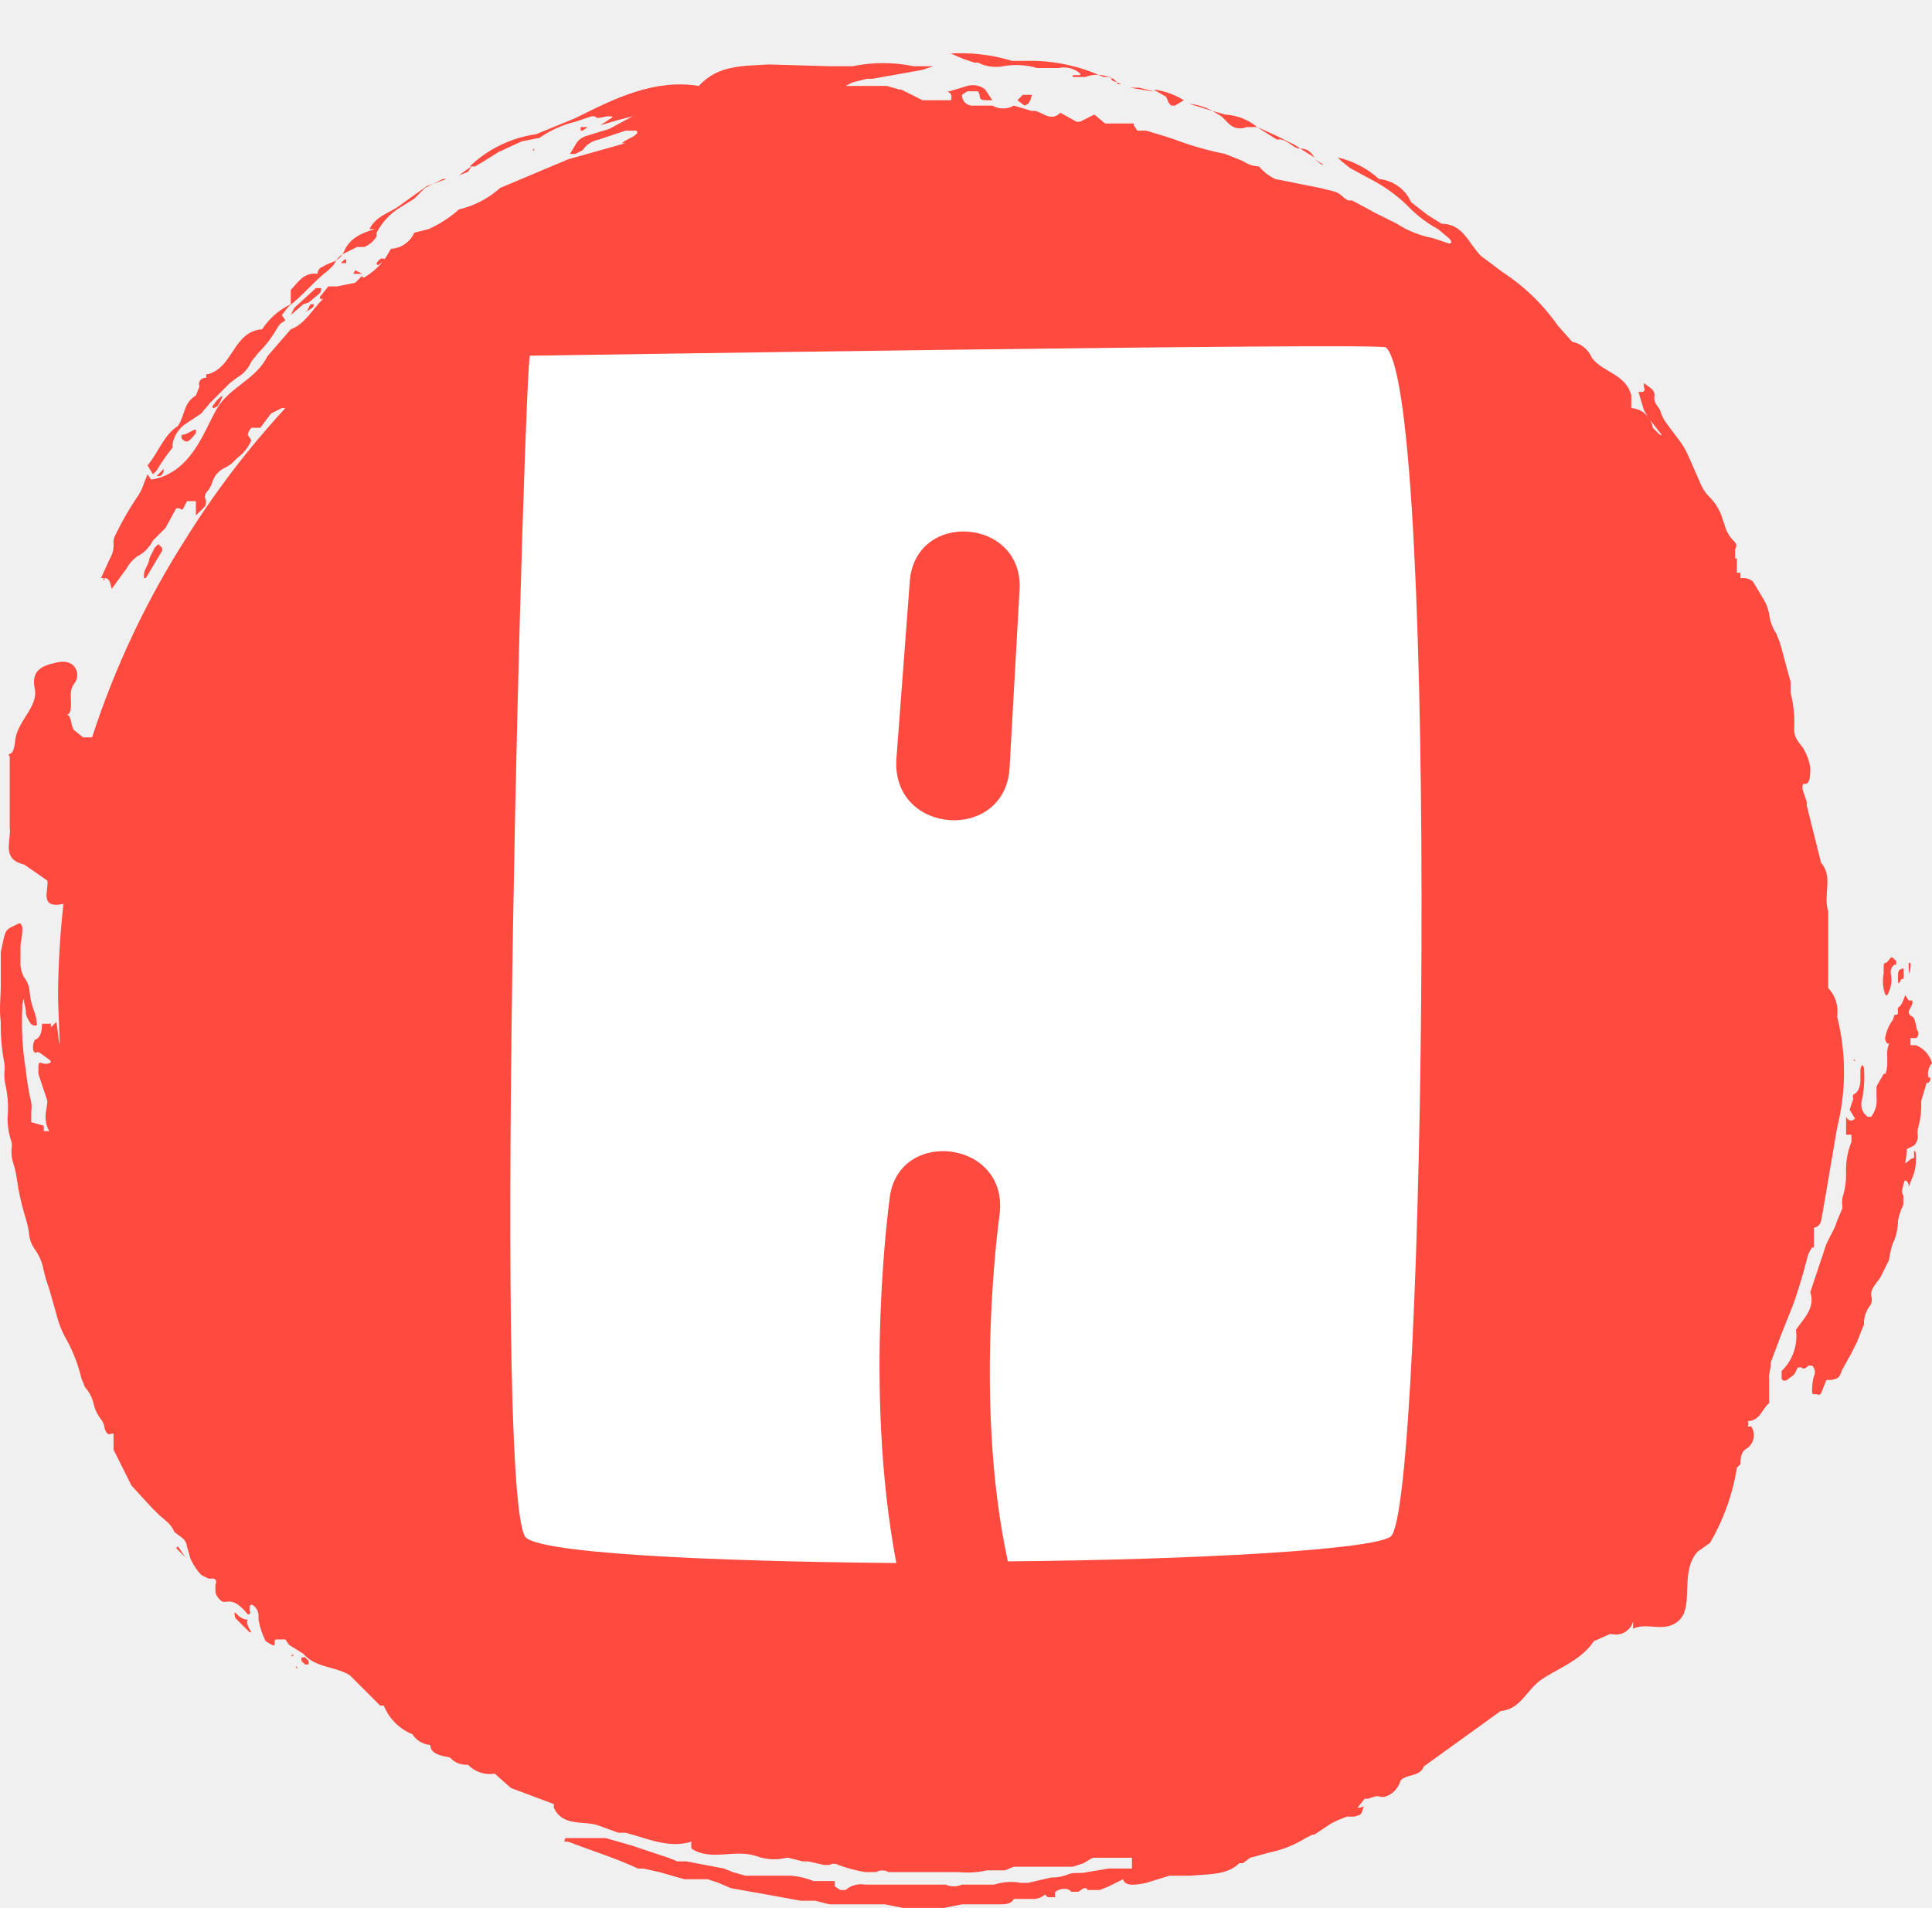
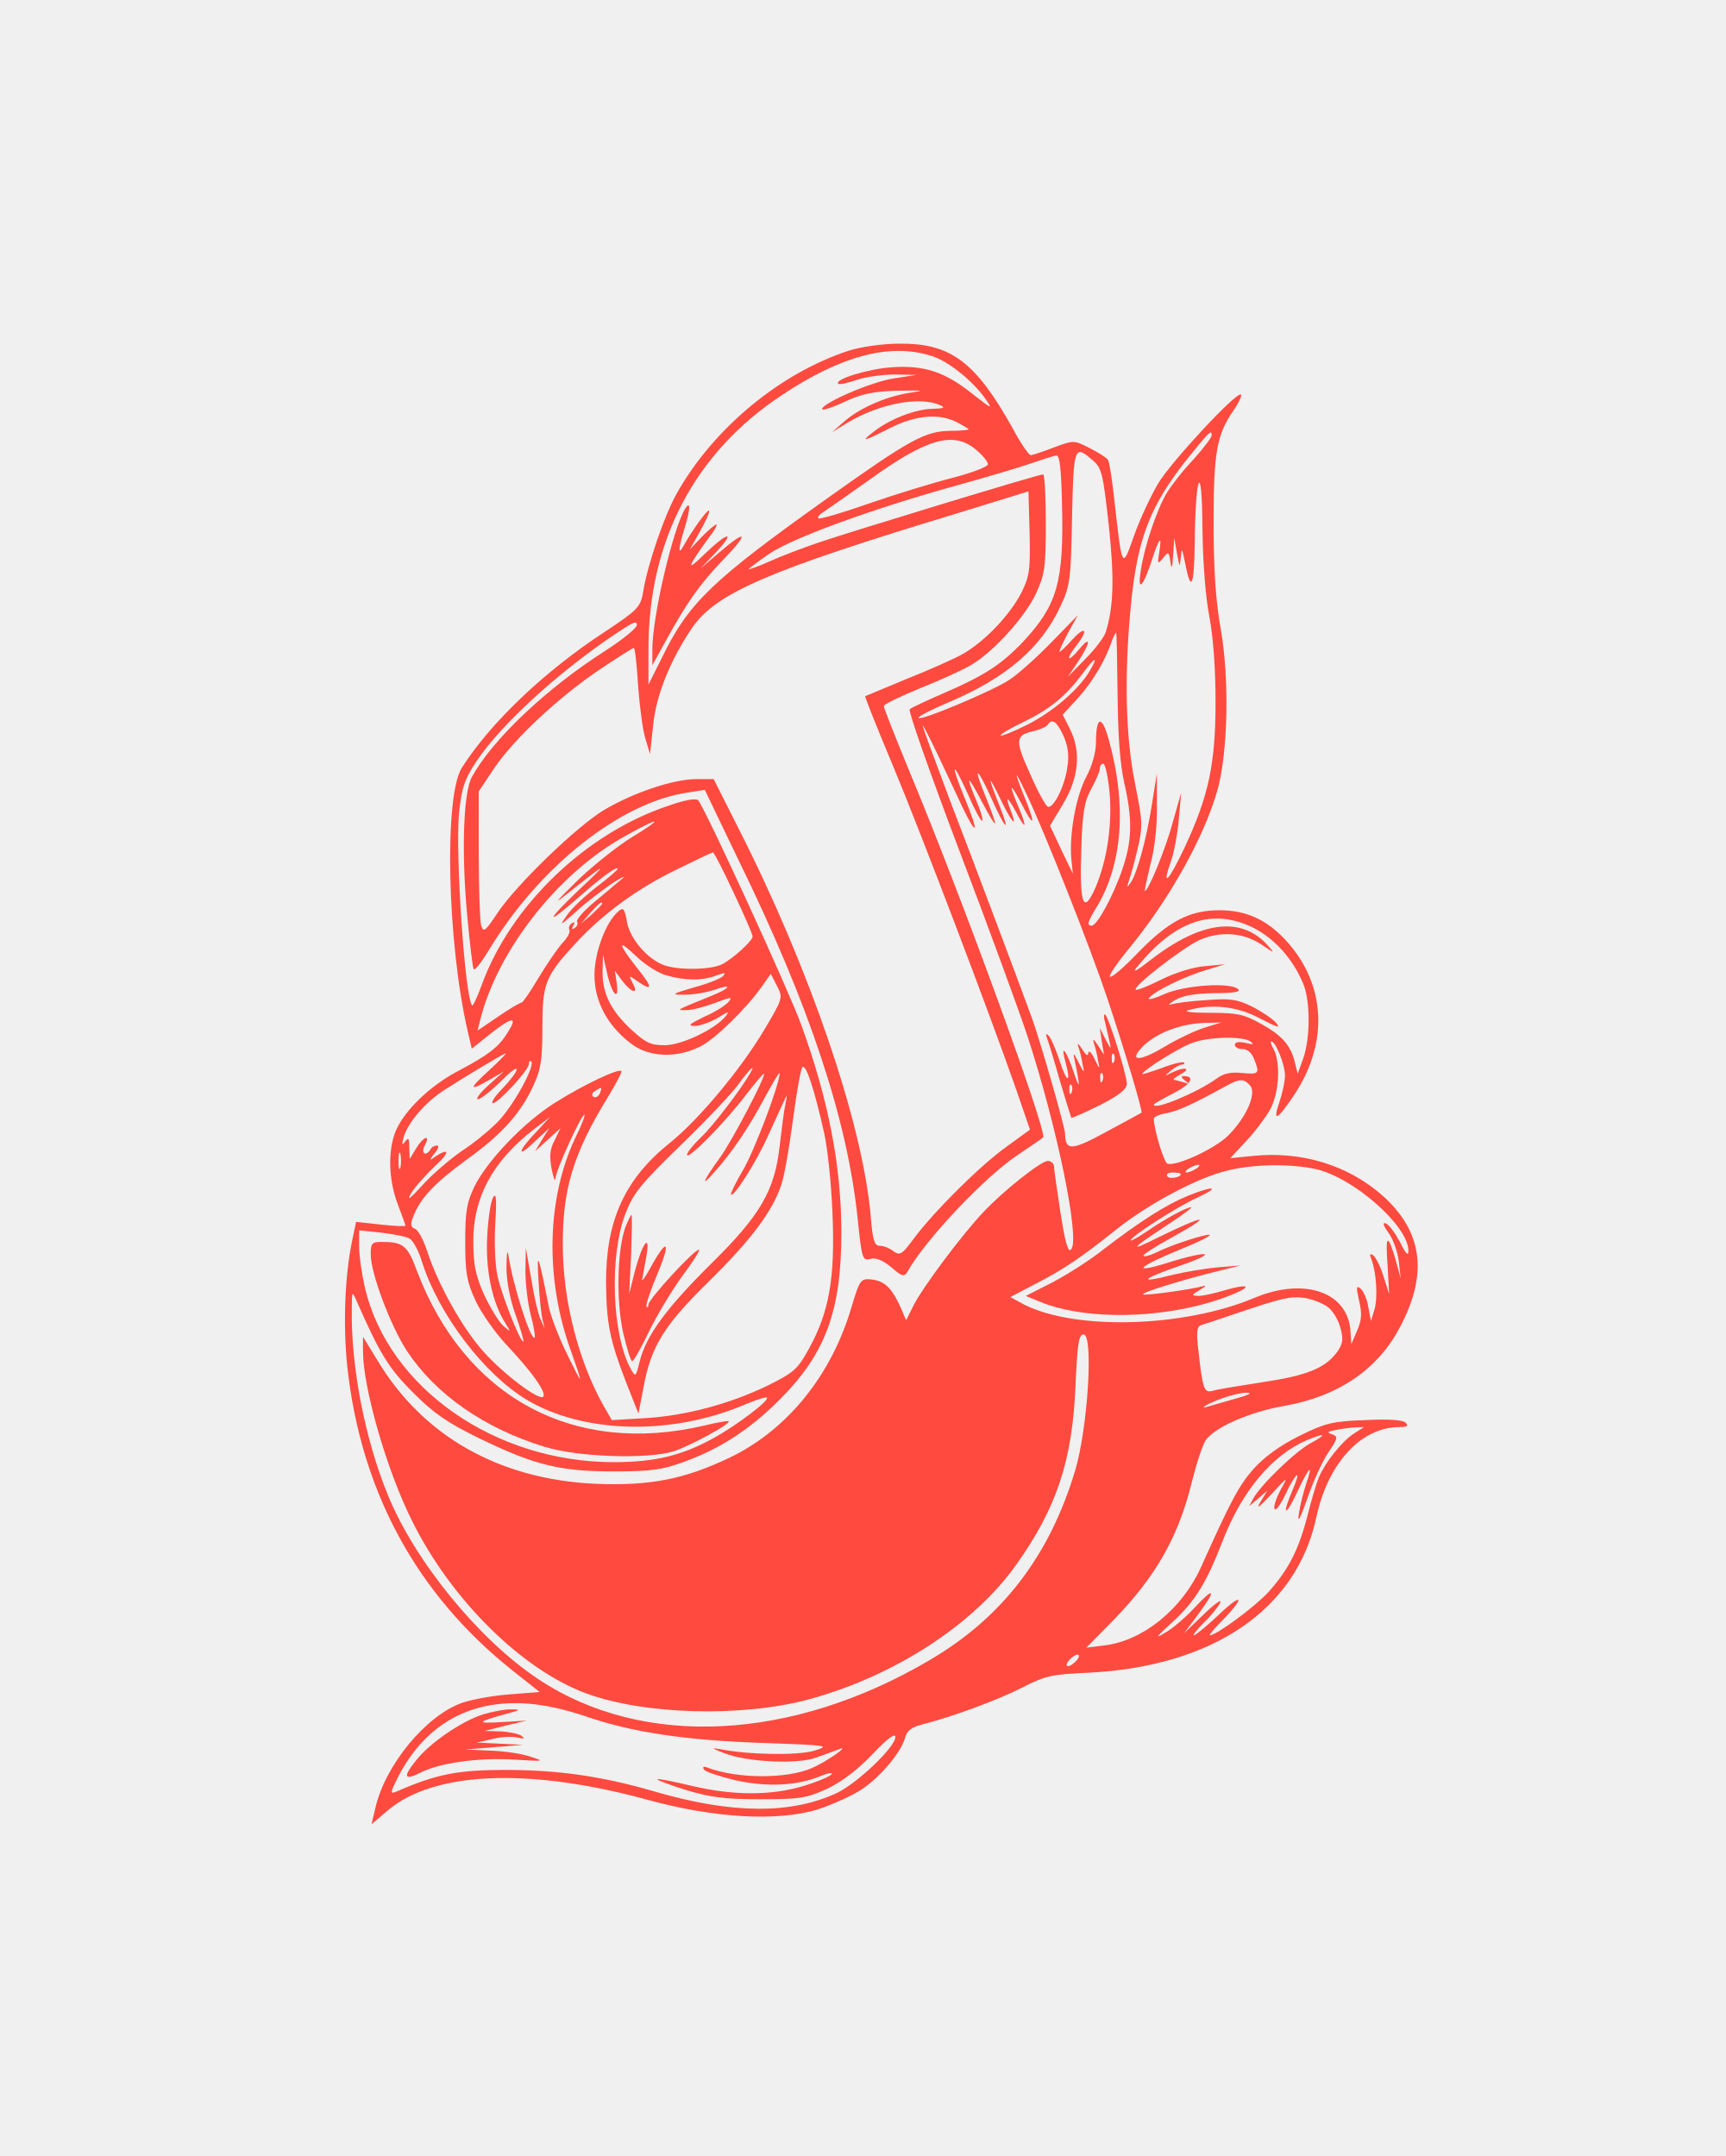
- <svg xmlns="http://www.w3.org/2000/svg" width="308.761" height="304.916" viewBox="0 0 106.008 104.687" class="css-1j8o68f" version="1.1" id="svg23">
-   <defs id="SvgjsDefs2684" />
-   <g id="SvgjsG2685" featurekey="rootContainer" transform="matrix(0.9820593,0,0,0.9820593,-0.05456052,0)" fill="#ff4a3f">
-     <g id="g17">
-       <path d="M19.8 15.3h.5l-.4-.2zm.5.1zm.8-.7c0 .1 0 .1.1.1l.4-.3c-.2-.1-.3-.1-.5.2zm.4-.2zm-4.1 2.3zm-.2.6l.3-.2c.1-.1.1-.2.1-.2h-.2l-.2.4c-.1-.1-.1 0 0 0zm2.2-2.9h-.1l-.2.2h.3zm-2.1 2.4l.6-.5c.1-.1.1-.2.1-.3h-.3l-1.2 1.1-.2.4.7-.6zm-1.1.8z" id="path3" />
-       <path d="M9.7 25v-.2a1.7 1.7 0 0 1 .7-1.1l.9-.6.5-.6.7-.7.4-.4.4-.3a1.9 1.9 0 0 0 .8-.9l.4-.5a5.9 5.9 0 0 0 1-1.3l.2-.3.3-.2-.2-.3.4-.5c.8-.6 1.4-1.4 2.2-2l.3-.3a1.4 1.4 0 0 1 .5-.6l.8-.4h.4a1.4 1.4 0 0 0 .7-.6V13a3.5 3.5 0 0 1 1.3-1.4l.8-.5.2-.2.4-.4 1-.5h.2l-1.1.4-1.4 1c-.6.5-1.4.6-1.8 1.4h.3c-.7.2-1.4.5-1.7 1.2s-.8.6-1.2.9a.4.4 0 0 0-.3.4c-.8-.1-1.1.5-1.5.9v.8a3.9 3.9 0 0 0-1.6 1.4c-1.6.1-1.6 2.1-3 2.5h-.1a.2.2 0 0 0 0 .2c-.3 0-.5.2-.4.5l-.2.5c-.7.4-.6 1.1-1 1.7-.8.5-1.1 1.5-1.7 2.2l.3.5.2-.2a11.6 11.6 0 0 1 .9-1.3zM53.9 3.3l.6.2h.2a2.2 2.2 0 0 0 1.4.2 4.1 4.1 0 0 1 1.9.1h1.2a1.4 1.4 0 0 1 1.2.3.1.1 0 0 1 0 .1H60a.1.1 0 0 0 0 .1h.7a1.8 1.8 0 0 1 1.3 0c.2 0 .1.1.2.2l.5.2h-.2c-.2-.4-.5-.4-.8-.4a9.7 9.7 0 0 0-4.3-.9h-.8A9.8 9.8 0 0 0 53 3h.2zm7.3 3.1zM50.3 4.7zm10.9 1.7h.2-.2zM19 14.7zm32.1-10zm17.6 2.2a.9.9 0 0 0 1 .2h.6a3.1 3.1 0 0 0-1.8-.7l-.7-.2.5.3zm-3.4-1.3c0 .1.1.2.2.3h.2l.5-.3a4.2 4.2 0 0 0-1.7-.6l.7.4zm7.4 2.7l.8.5c-.2-.3-.4-.5-.8-.5z" id="path5" />
-       <path d="M99 76.1l.6-1.6.6-1.5c.2-.5.6-1.8.8-2.6a1.7 1.7 0 0 1 .3-.7h.1v-1.1c.5-.1.4-.6.5-.9l.8-4.7a12.7 12.7 0 0 0 0-6.2 1.9 1.9 0 0 0-.5-1.6v-4.3c-.3-.9.3-1.9-.4-2.7L101 45a.4.4 0 0 0 0-.2l-.2-.6a.5.5 0 0 1 0-.4h.1c.3 0 .3-.5.3-.9a3 3 0 0 0-.4-1.1l-.3-.4a1.1 1.1 0 0 1-.2-.7 6.7 6.7 0 0 0-.2-2v-.6c-.2-.7-.4-1.5-.6-2.2l-.2-.5a2.5 2.5 0 0 1-.4-1.1 2.5 2.5 0 0 0-.3-.8l-.6-1a.8.8 0 0 0-.6-.2h-.1V32h-.2v-.8H97V31a.4.4 0 0 0 0-.1v-.2c.1-.2.1-.3-.1-.5a1.8 1.8 0 0 1-.4-.6l-.2-.6a2.9 2.9 0 0 0-.7-1.2 2.2 2.2 0 0 1-.5-.7l-.7-1.6a4.3 4.3 0 0 0-.6-1l-.6-.8a2.4 2.4 0 0 1-.4-.8l-.2-.3a.6.6 0 0 1-.1-.5.5.5 0 0 0-.2-.4l-.4-.3v.2c.1.2 0 .3-.1.3h-.2l.3 1 .3.5.7.9h-.1l-.2-.2-.2-.2a1.3 1.3 0 0 0-1.2-1.1v-.7c-.3-1.2-1.6-1.3-2.2-2.1a1.5 1.5 0 0 0-1.1-.9l-.8-.9a11.3 11.3 0 0 0-3.1-3l-.8-.6-.4-.3c-.7-.7-1-1.8-2.2-1.8l-.8-.5-.9-.7a2.2 2.2 0 0 0-1.8-1.3 5.1 5.1 0 0 0-2.3-1.2l.2.2.5.4 1.3.7a8.5 8.5 0 0 1 2.1 1.6 6.8 6.8 0 0 0 1.5 1.1l.6.5c.1.1.2.2.1.3H81l-.9-.3a5.6 5.6 0 0 1-2-.8l-1.2-.6-1.3-.7h-.2c-.3-.1-.4-.4-.8-.5l-.8-.2-2.5-.5a2.6 2.6 0 0 1-.9-.7 1.7 1.7 0 0 1-.9-.3l-1-.4a18.1 18.1 0 0 1-2.8-.8l-.6-.2-1-.3h-.5l-.2-.3v-.1h-1.6l-.6-.5-.4.2-.4.2h-.2l-.9-.5c-.6.6-1.1-.2-1.6-.1l-1-.3a1.2 1.2 0 0 1-1.2 0h-1.2a.6.6 0 0 1-.5-.6l.3-.2h.6a.7.7 0 0 1 .1.3c0 .2.2.2.5.2h.2l-.4-.6a1.1 1.1 0 0 0-1-.2l-1 .3H53c.3.2.2.3.2.5h-1.6l-.4-.2-.8-.4h-.1l-.7-.2h-2.3l.4-.2.8-.2h.3l1.7-.3 1.1-.2.6-.2h-1.1a8.4 8.4 0 0 0-3.4 0h-1.3L43 3.6c-1.4.1-2.8 0-3.9 1.2-2.5-.4-4.7.7-6.9 1.8l-2.2.9a6.7 6.7 0 0 0-3.7 1.8h.3l.5-.3.8-.5 1.3-.6 1-.2a6 6 0 0 1 2-.9l.9-.3h.2c.1.2.5 0 .7 0h.2c.1 0 .1.1 0 .1l-.6.4 1-.3.8-.2-1.3.7-1.3.4a1 1 0 0 0-.6.5l-.3.5h.3l.4-.2a1.4 1.4 0 0 1 .9-.6l1.5-.5h.5a.1.1 0 0 1 .1.2c-.2.2-.6.3-.8.5h.2l-3.2.9-3.8 1.6a5.2 5.2 0 0 1-2.3 1.2 6.6 6.6 0 0 1-1.7 1.1l-.8.2a1.5 1.5 0 0 1-1.3.9l-.3.5a3.7 3.7 0 0 1-1.2 1.1h-.1v-.1l-.2.2-.2.2-1 .2h-.5l-.4.5c-.1.1-.1.2 0 .2h.1c-.6.6-1 1.4-1.8 1.7L15 19.9c-.6 1.2-1.8 1.6-2.6 2.6s-1.4 3.9-3.9 4.3l-.2-.3-.2.5a2.7 2.7 0 0 1-.4.8 16.9 16.9 0 0 0-1.2 2.1.8.8 0 0 0-.1.5 1.4 1.4 0 0 1-.2.8l-.5 1.1h.2c.3 0 .3.3.4.6l.8-1.1a2.2 2.2 0 0 1 .6-.7 2 2 0 0 0 .9-.9l.3-.3.4-.4.6-1.1h.2c.1.1.1.1.2 0l.2-.4h.5v.8l.5-.5a.5.5 0 0 0 0-.5.4.4 0 0 1 .1-.3 1.5 1.5 0 0 0 .3-.5 1.3 1.3 0 0 1 .8-.9l.3-.2.3-.3a2.4 2.4 0 0 0 .8-1l-.2-.3c0-.1.1-.3.2-.4h.5l.6-.8.6-.3h.2a48.8 48.8 0 0 0-5.5 7.2h-.1.1a48.4 48.4 0 0 0-5.3 11.2h-.5l-.5-.4c-.2-.2-.1-.7-.4-.9h.1c.3-.5-.1-1.2.3-1.7s.1-1.4-.9-1.2-1.5.5-1.3 1.5-1 1.8-1.1 2.9-.5.5-.3.9v3.9c.1.8-.5 1.8.8 2.1l1.3.9c.1.5-.5 1.6.9 1.3a49.2 49.2 0 0 0-.3 5c0 1.1.1 2.2.1 3.3v-.4c-.1-.4-.1-.8-.2-1.3l-.3.3v-.2h-.5c0 .5-.1.8-.4.9a.9.9 0 0 0-.1.5c0 .1.1.3.2.2s.4.2.7.4-.2.3-.4.2-.2.1-.2.3v.3l.5 1.5c0 .3-.1.6-.1.9a1.7 1.7 0 0 0 .2.8h-.3v-.3l-.7-.2v-.6a1.5 1.5 0 0 0 0-.5 14.6 14.6 0 0 1-.3-1.8 16.6 16.6 0 0 1-.2-3.5.9.9 0 0 1 .1-.5v.2a2.9 2.9 0 0 1 .1.5.8.8 0 0 0 .1.4c.1.2.2.4.4.4s.1-.1.1-.2a2.1 2.1 0 0 0-.1-.5 4.2 4.2 0 0 1-.3-1.3 1.5 1.5 0 0 0-.3-.7 1.6 1.6 0 0 1-.2-.9v-.8c0-.3.1-.6.1-.9a.5.5 0 0 0-.1-.4h-.1c-.8.4-.7.2-1 1.6V55c0 .7-.1 1.4 0 2.1a10.8 10.8 0 0 0 .2 2.3 1.8 1.8 0 0 1 0 .5 3.1 3.1 0 0 0 .1.9 5.9 5.9 0 0 1 .1 1.3 3.9 3.9 0 0 0 .2 1.7 1.2 1.2 0 0 1 0 .4 2.1 2.1 0 0 0 .1.8 4.9 4.9 0 0 1 .2.9 14 14 0 0 0 .5 2.2 5 5 0 0 1 .2 1 1.7 1.7 0 0 0 .3.7 2.9 2.9 0 0 1 .5 1.2 8.5 8.5 0 0 0 .3 1l.4 1.4a5.4 5.4 0 0 0 .6 1.5 8.5 8.5 0 0 1 .8 2.1l.2.5a2.1 2.1 0 0 1 .5 1 2.1 2.1 0 0 0 .4.8 1 1 0 0 1 .2.5c.1.3.2.4.4.3h.1v.9l.5 1 .5 1 1.1 1.2.4.4c.3.3.7.5.9 1l.4.3a.7.7 0 0 1 .3.5l.2.7a3.3 3.3 0 0 0 .6.9l.4.2h.3a.2.2 0 0 1 .1.3 2.5 2.5 0 0 0 0 .5.9.9 0 0 0 .4.5h.2c.4-.1.8.2 1.2.7h.1c0-.1.1-.1 0-.2v-.2c0-.1.1-.2.2-.1a.7.7 0 0 1 .3.6v.2a4.3 4.3 0 0 0 .4 1.2c.5.3.5.3.5.1s0-.2.2-.2h.4l.2.3.8.5c.7.8 1.8.7 2.6 1.2l1.7 1.7h.2a2.9 2.9 0 0 0 1.6 1.6 1.3 1.3 0 0 0 1 .6c0 .5.6.6 1.1.7a1.2 1.2 0 0 0 .8.4h.2a1.7 1.7 0 0 0 1.5.5l.9.8 2.4.9v.2c.5 1.1 1.7.7 2.5 1l1.1.4h.4c1.2.3 2.4.9 3.7.5a.7.7 0 0 0 0 .4c1.1.7 2.4 0 3.6.4a2.9 2.9 0 0 0 1.7.1h.1l.8.2h.3l.9.2h.3a.5.5 0 0 1 .5 0 7.9 7.9 0 0 0 1.5.4h.6a.7.7 0 0 1 .7 0h3.9a5 5 0 0 0 1.6-.1h1l.5-.2H60l.6-.2.5-.3h2.2v.6H62l-1.2.2c-.4.1-.7 0-1 .1a2.4 2.4 0 0 1-1 .2l-1.3.3h-.4a3.1 3.1 0 0 0-1.5.1h-1.8a1.1 1.1 0 0 1-.9 0h-4.5a1.3 1.3 0 0 0-1.1.3H47l-.3-.2v-.3h-1.2a4.1 4.1 0 0 0-1.3-.3h-2.5l-.7-.2-.5-.2-2.1-.4h-.5l-.5-.2-2.1-.7-1.4-.4h-2.2c-.1 0-.1.1-.1.2h.2c1.3.5 2.6.9 3.9 1.5h.3l.9.2 1.4.4h1.3l.6.2.7.3 1.7.3 1.1.2 1.1.2h.8l.8.2h3.1l1 .2h2.3l1-.2H56c.4 0 .6-.1.7-.3h1a1 1 0 0 0 .8-.3c-.1.1 0 .1.1.2h.4v-.2c0-.1 0-.1.2-.2s.6-.1.7.1h.4l.3-.2c.2 0 .2 0 .2.1h.7l.5-.2.8-.4c.1.3.4.4 1.3.2l1.3-.4h1.2c.9-.1 2 0 2.7-.7h.2l.4-.3 1.1-.3a6.1 6.1 0 0 0 2-.8l.4-.2h.1l.9-.6.4-.2.5-.2h.4c.4-.1.4-.1.5-.4s0-.1-.2-.1h-.1l.4-.5h.2c.3-.1.5-.2.7-.1h.2a1.3 1.3 0 0 0 .9-.9c.3-.4 1.1-.2 1.3-.8l4.3-3.1c1.1-.1 1.4-1.1 2.2-1.7s2.3-1.1 3-2.2l.9-.4h.1a1 1 0 0 0 1.2-.7v.4c.8-.4 1.8.3 2.6-.5s0-2.7 1-3.8l.7-.5a12.1 12.1 0 0 0 1.5-4.2l.2-.2c0-.3 0-.7.4-.9a.9.9 0 0 0 .2-1.2h-.2a.3.3 0 0 0 0-.3c.7 0 .8-.7 1.2-1V77a.5.5 0 0 1 0-.2 3.8 3.8 0 0 0 .1-.7zM5.9 32.2z" id="path7" />
-       <path d="M26.4 9.3l-.3.2-.4.3.5-.2zm6.1-2h.1l.3-.2h-.4zm-2.6 1l-.1.1h.1v-.1zm-1.5 1.4zm1.3-.2zm-6.3 3.1zM9.2 26.2l-.4.4H9a.4.4 0 0 0 .2-.4zm3-3.5a2.1 2.1 0 0 0 .3-.6 1.5 1.5 0 0 0-.5.5c-.1.1-.1.2 0 .2zM11 24.2V24c-.2 0-.5.3-.8.3v.2c.3.3.4.2.8-.3zm3 66.2zM73.9 9.2h.1l-.5-.3zm-2.5-1.4c.5-.1.8.4 1.2.5h.1l-.3-.2-1-.5-1.1-.5.3.2zM52.8 3.1zm11.7 2h-.1l-1.2-.2h.5zm2 .7l1.3.4a3.3 3.3 0 0 0-1.3-.4zm-9 0a1 1 0 0 0 .2-.5h-.5l-.3.3.4.3zm9 1.6zM49.9 4.2zm2.9.7zM48.5 4zm13.8 2.1a.5.5 0 0 0 0 .1zm44.8 52.3h-.3V58h.3c.1 0 .2-.3.1-.4s-.1-.7-.3-.8a.3.3 0 0 1-.2-.3l.2-.4a.4.4 0 0 0 0-.2h-.2l-.2-.3c-.1.3-.2.6-.4.7a.5.5 0 0 0 0 .2c0 .1 0 .2-.1.2h-.1a1.1 1.1 0 0 1-.1.3 2.3 2.3 0 0 0-.4.9.4.4 0 0 0 .1.4h.1a1.7 1.7 0 0 0-.1.8v.4a1.8 1.8 0 0 1-.1.5h-.1l-.4.7v.6a1.5 1.5 0 0 1-.3 1.1h-.2l-.2-.2a.9.9 0 0 1-.1-.8 6.5 6.5 0 0 0 .1-1.7c0-.1-.1-.2-.1-.2a.5.5 0 0 0-.1.3v.6c0 .2-.1.6-.3.7s-.1.2-.1.3l-.2.6.3.5c-.2.2-.4.1-.5-.1v1h.3v.4a4.2 4.2 0 0 0-.3 1.4 3.3 3.3 0 0 0 0 .4 4 4 0 0 1-.2 1.3 2 2 0 0 0 0 .6l-.3.7a3.2 3.2 0 0 1-.3.7l-.3.6-.9 2.7c.3.9-.4 1.5-.8 2.1a2.7 2.7 0 0 1-.8 2.3v.4c0 .1.1.2.3.1l.4-.3.2-.4h.2c.1.1.2.1.4-.1h.2a.5.5 0 0 1 .1.6 2.9 2.9 0 0 0-.1.8c0 .1 0 .2.1.2h.2c.1.1.2 0 .3-.3l.2-.5h.3c.4-.1.4-.1.6-.6l.5-.9.3-.6.4-1a1.6 1.6 0 0 1 .3-1 .6.6 0 0 0 .1-.6c0-.2 0-.3.2-.6l.3-.4.5-1a4.7 4.7 0 0 1 .2-.9 3 3 0 0 0 .3-1.3 3.8 3.8 0 0 1 .3-.9v-.5c-.1-.2-.1-.2 0-.6s.1-.2.2-.2a.4.4 0 0 1 .1.3l.2-.5a2.3 2.3 0 0 0 .2-.9v-.3c0-.1 0-.3-.1-.3v.4c-.2 0-.3.2-.5.3a6.4 6.4 0 0 0 .1-.8l.4-.2a.7.7 0 0 0 .2-.6 1.4 1.4 0 0 1 0-.3 4.8 4.8 0 0 0 .2-1.4v-.2l.3-1h.1a.3.3 0 0 0 .1-.3h-.1a.9.9 0 0 1 .2-.8 1.5 1.5 0 0 0-.9-1zm-1.2 7.8zm-.2-9.9zm0 0zM9.1 30.8a.3.3 0 0 0 0-.2l-.2-.2-.2.2-.3.6c0 .3-.3.6-.3.9v.2h.1zm96.3 24.8h.1a1.7 1.7 0 0 0 .2-1.2.5.5 0 0 1 .2-.5h.1v-.2l-.2-.2h-.1c-.1.1-.2.3-.3.3s-.1.1-.1.3v.3a2.2 2.2 0 0 0 .1 1.2zM13.2 90.1c-.1 0 0 .2 0 .3l.8.8h.1c-.2-.3-.3-.6-.2-.7a.9.9 0 0 1-.5-.2zm.8.3zm92.3-35.7h.1a2 2 0 0 0 0-.6c-.3.1-.3.1-.3.6s.1.1.2 0z" id="path9" />
-       <path d="M106.7 62a.6.6 0 0 0 .1-.5c0-.1-.1-.2-.1-.1h-.2v.2c0 .4.1.5.2.4zm.1-8.2h-.1v.6a1 1 0 0 0 .1-.6zM17.1 92.6h-.2v.2l.2.2h.2v-.2zm86.6-33.3c0-.1 0-.1-.1-.1zM9.9 86.5l.5.5-.4-.6z" id="path11" />
-       <circle cx="10.5" cy="87.1" transform="rotate(-24.8 10.4 87.159)" id="circle13" />
-       <path d="M9.7 30.1h-.1v.2-.2h.1zm83.2-6.6l-.2-.3h-.1zm-14.7 77.1zM5.9 32.2zm-.1.2a.3.3 0 0 0 .1-.2v.2zm1.9-4.9zM61.5 2.4zm42.8 58.2v.1-.1zM16.4 92.5h-.1c.1.1.2 0 .1-.1zm.2.7h.1l-.1-.1v.1zm73.9-71.3zm15.2 34.4zM14.6 91.7zm92.1-37zm-.8 11.4zM34.6 0z" id="path15" />
-     </g>
-   </g>
-   <g id="SvgjsG2686" featurekey="nameFeature-0" transform="matrix(2.284354,0,0,2.284354,27.98006,-5.60952)" fill="#ffffff">
-     <path d="M9.6 16.48 l-0.32 4.24 c-0.08 1.8 2.6 1.96 2.72 0.2 l0.24 -4.28 c0.12 -1.76 -2.56 -1.96 -2.64 -0.16 z M0.48 11 l0 0 c0.04 0 20.48 -0.32 20.56 -0.2 c1.28 1.12 0.96 27.8 0.12 28.56 c-0.4 0.32 -4.64 0.56 -9.2 0.6 c-0.84 -3.84 -0.2 -8.32 -0.2 -8.32 c0.24 -1.8 -2.44 -2.12 -2.64 -0.4 c0 0.04 -0.64 4.52 0.16 8.76 c-4.56 -0.04 -8.68 -0.24 -8.92 -0.64 c-0.8 -1.44 0 -28.28 0.12 -28.36 z" id="path20" />
+ <svg xmlns="http://www.w3.org/2000/svg" version="1.0" width="200pt" height="250pt" viewBox="0 0 447 559" preserveAspectRatio="xMidYMid meet">
+   <g transform="translate(0,559) scale(0.1,-0.1)" fill="#ff4a3f" stroke="none">
+     <path d="M2200 4681 c-179 -58 -353 -203 -447 -371 -32 -57 -76 -185 -87 -256 -7 -38 -13 -45 -99 -102 -156 -102 -296 -235 -371 -353 -46 -73 -38 -450 15 -681 l11 -47 50 40 c56 44 70 44 43 2 -24 -39 -50 -58 -125 -98 -74 -38 -142 -103 -165 -157 -21 -51 -19 -127 5 -190 11 -29 20 -54 20 -56 0 -2 -29 -1 -64 3 l-64 7 -10 -48 c-19 -90 -24 -218 -13 -325 35 -325 179 -591 427 -789 l72 -57 -77 -6 c-42 -3 -98 -13 -124 -22 -94 -33 -200 -162 -225 -273 l-10 -42 41 35 c119 102 365 113 673 29 174 -48 337 -57 441 -26 37 12 89 35 115 52 50 33 105 99 114 137 5 17 18 26 48 33 77 20 191 62 256 95 58 30 76 34 170 38 323 16 540 164 591 402 30 141 116 235 216 235 20 0 24 3 16 11 -8 8 -44 10 -106 7 -85 -3 -103 -8 -170 -41 -50 -25 -90 -54 -118 -85 -38 -43 -58 -80 -137 -256 -49 -108 -150 -190 -249 -202 l-48 -6 72 73 c111 115 168 217 203 362 11 44 26 89 34 102 23 34 113 74 205 90 138 24 241 94 298 202 75 140 60 250 -44 343 -89 79 -210 116 -336 103 l-59 -6 41 44 c23 24 51 62 63 83 23 44 27 120 9 155 -7 11 -9 21 -7 21 12 0 36 -61 36 -88 0 -16 -7 -48 -15 -71 -17 -50 -6 -46 34 13 95 137 89 291 -15 406 -50 55 -104 80 -174 80 -78 0 -132 -29 -211 -110 -37 -39 -70 -67 -73 -62 -2 4 18 34 45 67 109 131 201 297 235 420 26 98 30 283 8 411 -14 78 -19 158 -19 279 0 183 8 227 51 290 14 20 23 40 20 42 -10 10 -182 -175 -215 -231 -19 -32 -47 -92 -62 -134 -31 -89 -31 -88 -50 80 -6 58 -14 110 -18 116 -3 5 -25 19 -47 30 -41 21 -41 21 -93 2 -28 -11 -55 -20 -60 -20 -5 0 -26 30 -46 68 -97 174 -161 222 -294 221 -44 0 -99 -8 -131 -18z m211 -13 c43 -12 106 -62 141 -110 21 -30 20 -30 -30 9 -73 59 -126 76 -209 71 -63 -4 -153 -32 -141 -43 3 -3 24 2 48 10 23 8 68 14 99 14 l56 -1 -58 -9 c-57 -8 -187 -64 -187 -80 0 -4 26 4 58 19 45 21 74 27 137 29 71 1 75 1 29 -6 -61 -10 -129 -40 -169 -76 l-30 -26 41 25 c82 49 185 69 239 46 16 -7 12 -9 -20 -10 -43 -1 -111 -27 -152 -60 -35 -27 -26 -25 43 10 67 34 128 39 174 15 17 -9 30 -17 30 -18 0 -2 -22 -4 -48 -4 -65 -1 -105 -23 -317 -174 -302 -215 -361 -272 -430 -414 l-35 -70 0 93 c0 279 119 507 345 657 153 102 279 136 386 103z m729 -207 c0 -5 -21 -33 -47 -62 -27 -28 -58 -68 -70 -88 -26 -44 -58 -140 -67 -201 -9 -57 6 -43 29 28 19 59 27 67 19 20 -5 -31 -4 -32 10 -15 14 18 15 17 19 -10 3 -21 5 -17 7 17 l3 45 7 -40 c7 -37 7 -38 10 -10 2 26 3 25 11 -14 15 -80 24 -62 25 52 2 183 19 215 20 40 1 -90 8 -181 18 -232 10 -52 16 -135 16 -221 0 -161 -18 -244 -80 -377 -42 -89 -61 -108 -35 -34 8 23 17 72 20 109 l6 67 -21 -74 c-18 -68 -64 -181 -73 -181 -2 0 5 30 14 68 11 40 18 101 17 152 l0 85 -13 -81 c-14 -90 -39 -181 -56 -204 -9 -12 -9 -11 -4 5 4 11 15 49 23 84 14 60 13 71 -7 171 -24 120 -28 275 -11 455 17 180 50 265 153 393 52 64 57 69 57 53z m-611 -37 c17 -14 31 -31 31 -38 0 -6 -42 -22 -92 -35 -51 -13 -149 -43 -218 -67 -68 -24 -127 -41 -130 -38 -2 3 2 9 10 14 8 5 62 43 120 84 152 110 221 129 279 80z m302 -27 c24 -20 27 -33 42 -167 15 -138 13 -214 -8 -280 -4 -12 -27 -43 -52 -68 l-46 -47 27 40 c33 50 34 70 1 30 -30 -36 -34 -24 -5 12 31 40 23 52 -10 16 -16 -18 -32 -33 -34 -33 -3 0 7 21 21 48 l26 47 -69 -71 c-38 -39 -87 -83 -109 -97 -46 -30 -235 -109 -235 -98 0 4 35 22 78 40 149 63 240 141 290 249 25 54 27 67 30 230 4 185 6 190 53 149z m-79 -114 c5 -202 -12 -261 -100 -356 -57 -60 -100 -88 -206 -134 -44 -19 -85 -38 -89 -42 -4 -4 54 -169 129 -367 75 -197 154 -413 176 -479 76 -232 137 -525 114 -554 -8 -10 -15 13 -28 95 -9 60 -17 115 -17 122 -1 6 -8 12 -16 12 -17 0 -116 -78 -168 -134 -54 -57 -155 -192 -179 -239 l-20 -40 -17 39 c-22 47 -41 64 -76 67 -25 2 -28 -3 -49 -73 -52 -176 -166 -318 -317 -390 -118 -56 -206 -73 -349 -67 -247 12 -444 123 -562 319 l-38 62 0 -37 c0 -96 62 -311 128 -442 101 -203 283 -383 449 -445 150 -56 405 -63 579 -16 221 60 428 194 538 350 105 148 145 270 153 464 5 108 8 132 21 132 26 0 11 -243 -22 -353 -66 -220 -188 -380 -375 -490 -358 -212 -745 -231 -1016 -51 -154 102 -321 306 -391 479 -59 144 -96 334 -93 484 0 42 1 44 11 21 61 -139 84 -177 148 -241 54 -54 89 -78 171 -118 144 -70 209 -86 349 -86 95 0 126 4 180 24 93 33 172 84 248 160 121 120 162 231 162 436 0 170 -33 343 -104 538 -33 91 -250 563 -267 582 -6 6 -35 1 -80 -15 -213 -72 -406 -258 -481 -463 -11 -31 -23 -56 -25 -54 -19 20 -44 395 -34 500 7 65 14 86 45 133 67 101 233 250 389 349 21 13 27 14 27 4 -1 -8 -38 -38 -83 -67 -152 -97 -293 -231 -345 -327 -22 -41 -27 -194 -12 -358 7 -73 14 -136 17 -140 3 -4 20 18 39 49 130 216 340 383 515 409 l45 7 86 -179 c185 -378 283 -674 310 -930 11 -108 13 -112 33 -107 15 4 33 -4 55 -22 27 -24 33 -25 41 -12 46 83 201 247 287 304 31 21 61 41 65 45 13 10 -215 635 -349 955 -35 85 -64 159 -64 163 0 5 42 25 93 46 50 20 110 47 132 60 58 33 142 126 170 187 22 48 25 66 25 181 0 70 -3 127 -7 127 -12 0 -501 -149 -583 -177 -41 -14 -99 -36 -127 -49 -29 -13 -53 -21 -53 -20 0 2 24 20 53 40 60 41 268 117 485 177 79 22 167 48 195 58 29 10 57 19 64 20 9 1 13 -33 15 -126z m-106 -231 c-29 -56 -93 -124 -150 -157 -23 -13 -88 -42 -146 -65 -58 -24 -106 -44 -108 -45 -2 -1 31 -83 72 -181 73 -175 249 -638 320 -841 l35 -102 -62 -45 c-68 -49 -185 -165 -239 -237 -31 -42 -36 -45 -53 -33 -10 8 -26 14 -36 14 -13 0 -18 14 -23 78 -21 240 -158 641 -343 1005 l-64 127 -47 0 c-59 -1 -161 -35 -237 -80 -70 -42 -227 -193 -277 -268 -32 -48 -36 -51 -42 -30 -3 13 -6 96 -6 184 l0 162 40 60 c52 77 169 186 275 257 45 30 84 55 87 55 3 0 8 -44 11 -97 4 -54 12 -116 19 -138 l12 -40 8 74 c8 80 45 170 101 253 63 91 195 148 697 300 l175 54 3 -108 c2 -97 0 -112 -22 -156z m250 -260 c1 -107 6 -180 17 -230 22 -97 21 -150 -4 -224 -23 -69 -66 -148 -80 -148 -13 0 -11 9 11 45 69 112 81 267 33 438 -18 65 -33 60 -33 -9 0 -24 -10 -60 -25 -88 -27 -51 -44 -146 -39 -211 l4 -40 -30 62 -29 62 34 57 c41 68 47 136 17 195 l-18 36 42 46 c37 42 70 97 87 150 4 9 8 17 9 17 2 0 3 -71 4 -158z m-73 57 c-28 -47 -95 -105 -163 -139 -34 -17 -64 -29 -67 -27 -2 3 24 18 59 35 68 33 109 66 153 125 33 45 43 48 18 6z m-68 -165 c12 -27 16 -50 11 -82 -6 -47 -34 -106 -50 -104 -5 0 -26 38 -46 84 -41 90 -40 102 11 113 16 4 31 11 34 16 11 17 23 9 40 -27z m-261 -187 c39 -81 43 -66 6 23 -39 95 -33 102 9 9 17 -40 34 -70 36 -67 3 3 -4 26 -15 52 -30 71 -23 69 15 -4 41 -77 44 -73 10 12 -35 85 -25 84 14 -2 35 -79 51 -95 22 -22 -32 81 -32 89 -1 25 30 -63 48 -85 30 -37 -16 41 -11 42 11 2 27 -52 32 -48 9 8 -27 63 -24 69 6 12 32 -63 39 -61 13 5 -33 81 -32 88 0 20 49 -102 166 -399 210 -530 45 -135 93 -295 89 -298 -2 -1 -43 -24 -92 -50 -90 -49 -105 -49 -106 -5 0 17 -62 232 -84 295 -35 96 -151 405 -216 574 -38 101 -70 187 -69 190 0 3 17 -30 38 -74 21 -44 50 -106 65 -138z m381 41 c8 -84 -6 -179 -37 -251 -31 -70 -41 -41 -36 101 3 97 8 124 26 157 12 22 22 45 22 52 0 7 4 13 9 13 5 0 12 -33 16 -72z m-1237 -118 c-36 -22 -99 -72 -140 -111 -65 -64 -67 -67 -18 -28 94 75 98 75 20 2 -89 -85 -88 -96 2 -17 59 52 98 80 98 71 0 -3 -25 -24 -55 -47 -31 -24 -66 -57 -77 -74 -20 -28 -18 -27 23 9 24 23 67 55 94 74 28 18 39 23 25 11 -14 -11 -46 -39 -73 -61 -26 -22 -45 -44 -42 -49 3 -5 0 -12 -6 -16 -8 -5 -9 -3 -4 6 5 9 4 11 -4 6 -6 -4 -9 -12 -6 -17 3 -5 -5 -21 -19 -35 -13 -15 -41 -56 -62 -91 -20 -34 -40 -63 -44 -63 -4 0 -31 -16 -60 -36 l-53 -36 7 28 c44 176 194 370 361 468 44 25 84 46 90 46 5 0 -20 -18 -57 -40z m263 -145 c27 -57 49 -108 49 -113 0 -11 -50 -57 -79 -72 -29 -15 -115 -16 -152 -2 -44 17 -88 70 -95 113 -6 33 -9 37 -21 27 -33 -27 -63 -107 -63 -166 0 -68 33 -131 95 -178 47 -36 119 -38 180 -7 39 20 119 98 161 158 l21 30 16 -31 c16 -31 16 -32 -34 -116 -61 -102 -168 -230 -242 -290 -118 -94 -167 -201 -167 -362 1 -106 9 -149 52 -260 l32 -81 13 67 c19 106 53 161 167 273 111 109 168 184 191 255 8 25 21 101 30 170 9 69 20 129 24 133 9 9 30 -53 56 -169 9 -38 19 -132 22 -210 7 -166 -8 -254 -60 -349 -30 -55 -39 -63 -107 -97 -99 -48 -214 -79 -320 -85 l-85 -5 -23 40 c-63 113 -103 268 -104 407 -2 149 27 244 116 389 20 33 36 63 36 68 0 12 -98 -34 -172 -81 -80 -50 -175 -149 -209 -217 -20 -42 -24 -63 -24 -144 0 -82 4 -103 27 -153 15 -32 51 -83 81 -115 63 -67 100 -118 95 -132 -5 -17 -102 55 -156 116 -55 61 -118 175 -146 261 -9 28 -23 54 -31 57 -11 4 -13 11 -5 31 18 48 55 87 137 147 92 66 142 121 175 194 19 41 23 66 23 149 0 115 7 133 85 218 71 77 159 142 264 193 49 24 91 44 93 44 3 0 27 -47 54 -105z m-341 -28 c0 -2 -12 -14 -27 -28 l-28 -24 24 28 c23 25 31 32 31 24z m1689 -63 c54 -28 101 -79 128 -144 19 -44 19 -142 0 -195 l-14 -39 -7 28 c-11 46 -33 71 -89 102 -45 25 -62 28 -132 28 -48 0 -70 3 -55 7 61 17 127 10 186 -22 46 -24 54 -26 40 -10 -10 11 -39 30 -63 42 -37 18 -56 21 -116 16 -40 -2 -81 -8 -92 -11 -11 -4 -6 1 10 11 21 12 51 17 102 18 48 0 69 3 62 10 -19 19 -140 11 -193 -13 -26 -12 -44 -16 -38 -9 15 18 95 57 151 73 l46 14 -52 -5 c-30 -2 -78 -17 -114 -35 -34 -17 -64 -29 -66 -26 -8 8 122 109 166 129 55 24 116 19 163 -14 31 -21 32 -21 15 -2 -69 79 -175 66 -308 -38 -32 -25 -46 -33 -34 -18 100 123 197 156 304 103z m-1522 -123 c49 -14 94 -14 130 0 21 8 25 8 16 -2 -6 -6 -40 -20 -75 -29 -60 -18 -61 -19 -23 -19 22 0 57 6 77 13 48 17 41 4 -9 -16 -96 -39 -91 -37 -66 -37 13 -1 46 8 74 18 42 16 48 17 37 4 -7 -9 -35 -27 -63 -39 -39 -19 -45 -24 -25 -24 14 0 41 10 60 21 27 17 31 18 20 4 -28 -34 -114 -75 -158 -75 -36 0 -49 6 -86 40 -54 50 -76 95 -75 152 l1 43 10 -45 c12 -56 32 -80 26 -31 l-5 34 19 -26 c24 -32 44 -36 27 -6 -11 21 -10 21 12 5 41 -28 41 -17 -1 35 -51 65 -51 77 0 28 22 -21 57 -43 77 -48z m1393 -136 c-25 -8 -71 -30 -104 -50 -60 -36 -91 -38 -59 -3 35 39 105 66 173 66 l35 1 -45 -14z m120 -35 c11 -8 8 -9 -12 -4 -18 4 -28 2 -28 -5 0 -6 9 -11 20 -11 13 0 24 -10 30 -26 15 -38 13 -40 -31 -36 -30 3 -48 -1 -67 -15 -48 -35 -162 -83 -162 -67 0 2 23 15 50 29 46 23 59 45 27 45 -7 0 -6 -4 3 -11 12 -9 12 -10 -3 -5 -10 3 -22 6 -25 6 -4 1 4 7 18 15 29 16 9 20 -23 4 -21 -10 -21 -10 -3 5 11 9 24 16 30 16 5 0 7 2 4 5 -3 3 -29 -3 -57 -14 -28 -10 -51 -17 -51 -16 0 9 97 70 130 81 42 16 129 18 150 4z m-1973 -75 c-54 -49 -53 -56 2 -24 l36 21 -40 -36 c-22 -20 -34 -36 -27 -36 7 0 35 22 63 50 52 52 49 28 -4 -27 -17 -18 -26 -33 -20 -33 14 0 93 86 93 101 0 7 3 10 6 7 11 -11 -45 -113 -85 -155 -22 -23 -65 -58 -96 -78 -30 -21 -76 -60 -102 -89 -31 -34 -40 -41 -29 -21 10 17 39 49 64 73 41 37 35 49 -8 18 -8 -6 -6 -1 4 12 11 12 14 22 8 22 -6 0 -14 -4 -17 -10 -12 -20 -26 -10 -15 10 16 30 -3 24 -22 -7 l-17 -28 -1 30 c0 24 -2 27 -11 15 -8 -11 -9 -9 -4 10 10 38 56 92 106 124 61 39 153 94 159 95 3 0 -17 -20 -43 -44z m677 -7 c-24 -42 -97 -138 -128 -167 -20 -19 -36 -39 -36 -45 0 -16 97 82 151 153 27 35 49 61 49 57 0 -15 -83 -173 -113 -215 -47 -65 -53 -82 -17 -41 46 51 90 116 132 195 21 39 38 67 38 63 1 -27 -66 -203 -95 -252 -19 -32 -33 -61 -31 -63 7 -8 66 85 95 150 16 34 33 73 40 87 11 25 11 25 6 -4 -4 -16 -10 -65 -15 -108 -13 -116 -51 -180 -178 -305 -116 -115 -167 -185 -184 -250 -11 -44 -11 -45 -24 -22 -49 89 -56 295 -13 404 20 52 40 76 145 178 67 65 134 136 149 158 26 36 45 54 29 27z m1296 -33 c17 -21 -11 -84 -59 -131 -36 -34 -134 -79 -156 -71 -9 4 -35 89 -35 117 0 4 15 11 34 14 30 6 65 22 151 69 37 21 49 21 65 2z m-1686 -20 c-4 -8 -11 -12 -16 -9 -6 4 -5 10 3 15 19 12 19 11 13 -6z m-65 -118 c-73 -157 -77 -363 -11 -547 34 -95 33 -97 -7 -15 -22 44 -45 103 -50 130 -27 137 -31 145 -26 65 2 -41 7 -86 10 -100 l6 -25 -11 25 c-6 13 -17 60 -24 105 l-14 80 -1 -60 c0 -33 6 -85 14 -115 8 -30 12 -56 10 -58 -10 -10 -57 138 -68 213 -2 17 -5 6 -5 -25 -1 -35 7 -81 22 -125 14 -38 23 -71 22 -73 -7 -6 -56 119 -67 168 -7 31 -9 91 -6 139 4 65 2 80 -6 66 -6 -11 -13 -56 -15 -101 -5 -85 13 -171 46 -223 16 -26 16 -26 -5 -8 -11 10 -33 46 -49 80 -22 50 -28 77 -28 137 -1 115 50 209 157 292 l42 32 -37 -40 c-49 -51 -49 -69 -2 -23 l37 34 -19 -30 -18 -30 33 30 33 30 -15 -31 c-13 -24 -14 -42 -8 -75 5 -24 9 -35 10 -24 1 21 67 165 75 165 3 0 -8 -29 -25 -63z m-452 -74 c-3 -10 -5 -2 -5 17 0 19 2 27 5 18 2 -10 2 -26 0 -35z m2063 -3 c-8 -5 -19 -10 -25 -10 -5 0 -3 5 5 10 8 5 20 10 25 10 6 0 3 -5 -5 -10z m309 -1 c97 -21 241 -147 241 -212 0 -15 -7 -8 -22 23 -13 24 -29 46 -37 48 -9 3 -6 -6 7 -24 12 -16 24 -49 27 -74 l5 -45 -13 48 c-21 71 -27 67 -21 -14 l4 -74 -15 47 c-8 26 -21 50 -27 54 -8 5 -9 1 -4 -11 13 -34 17 -100 8 -130 l-9 -30 -7 36 c-3 21 -13 42 -20 48 -11 9 -12 4 -4 -31 8 -33 7 -51 -5 -78 l-15 -35 -2 30 c-4 104 -118 145 -249 90 -183 -77 -465 -85 -598 -17 l-35 19 63 33 c76 39 120 69 214 144 82 65 209 133 286 151 67 17 163 18 228 4z m-349 -13 c0 -9 -30 -14 -35 -6 -4 6 3 10 14 10 12 0 21 -2 21 -4z m-2000 -167 c9 -4 24 -31 33 -61 43 -136 161 -291 271 -357 149 -89 378 -94 570 -11 27 11 51 19 53 16 7 -7 -79 -72 -137 -104 -83 -46 -153 -63 -260 -63 -309 0 -584 193 -645 452 -8 35 -15 83 -15 107 l0 42 58 -6 c31 -4 64 -10 72 -15z m2380 -177 c14 -10 29 -35 34 -56 8 -30 6 -41 -10 -63 -31 -41 -79 -60 -194 -77 -58 -9 -115 -18 -127 -22 -23 -6 -26 2 -38 109 -5 43 -3 58 7 61 7 2 49 16 93 31 122 41 137 44 175 40 19 -3 46 -13 60 -23z m-230 -236 c-25 -7 -56 -16 -70 -20 -39 -13 -18 2 26 18 21 8 50 15 64 15 16 0 9 -5 -20 -13z m297 -94 c-31 -21 -73 -74 -89 -112 -6 -14 -19 -57 -29 -97 -23 -91 -50 -143 -102 -201 -36 -39 -135 -112 -152 -112 -3 0 13 19 35 41 60 62 48 70 -14 10 -30 -28 -58 -51 -62 -51 -4 0 7 14 25 32 18 17 37 41 43 52 6 12 -13 -1 -42 -29 l-52 -50 36 48 c49 66 45 76 -8 19 -24 -26 -59 -56 -78 -66 -26 -16 -22 -10 19 27 60 55 89 102 132 213 49 127 128 222 218 260 47 20 54 16 11 -7 -39 -20 -132 -110 -150 -144 l-11 -20 24 20 23 20 -18 -30 c-12 -20 -3 -13 28 20 44 48 45 48 25 13 -11 -21 -19 -43 -16 -50 2 -7 14 8 27 35 29 62 45 72 19 12 -11 -26 -19 -49 -16 -51 3 -3 16 20 30 50 30 64 41 74 22 19 -7 -21 -16 -56 -19 -78 -4 -27 3 -14 22 40 15 44 40 98 55 120 24 36 25 40 10 46 -15 5 -14 7 7 11 14 3 36 6 50 7 l25 1 -28 -18z m-717 -587 c-7 -8 -17 -15 -22 -15 -6 0 -5 7 2 15 7 8 17 15 22 15 6 0 5 -7 -2 -15z m-1273 -145 c122 -42 258 -62 458 -69 171 -6 178 -7 135 -20 -43 -13 -169 -11 -245 4 -23 4 -21 2 10 -10 60 -24 191 -30 240 -12 22 8 49 18 60 22 29 11 -34 -33 -71 -49 -66 -29 -195 -28 -271 1 -10 4 -14 2 -9 -5 3 -6 41 -18 82 -28 83 -18 160 -14 220 11 19 8 32 10 29 5 -3 -5 -35 -19 -71 -30 -85 -26 -184 -26 -293 0 -46 11 -86 19 -88 17 -2 -2 32 -15 74 -28 63 -19 100 -24 193 -24 104 0 120 3 173 27 38 18 80 50 118 90 39 41 59 56 59 44 0 -25 -97 -118 -150 -144 -118 -56 -272 -56 -474 3 -137 40 -251 56 -387 56 -124 0 -179 -11 -282 -56 -17 -7 -17 -4 3 36 54 106 136 170 241 188 75 12 150 3 246 -29z" />
+     <path d="M1775 4271 c-32 -53 -85 -280 -85 -365 l0 -41 33 60 c56 102 88 148 150 213 69 71 63 82 -9 20 l-49 -42 40 42 c54 58 30 53 -30 -5 -50 -49 -45 -35 13 45 14 17 21 32 18 32 -4 0 -21 -15 -38 -32 l-31 -33 27 48 c15 27 26 51 23 53 -4 4 -43 -50 -66 -91 -15 -28 -14 -7 4 50 14 47 14 68 0 46z" />
+     <path d="M2864 2938 c3 -13 8 -34 11 -48 5 -22 4 -22 -10 5 l-15 30 5 -35 6 -35 -16 25 c-10 15 -14 18 -11 7 4 -11 9 -31 11 -45 6 -26 5 -26 -9 3 -8 17 -15 23 -16 15 0 -10 -6 -6 -16 10 -9 14 -13 17 -10 7 4 -11 9 -31 11 -45 6 -26 5 -26 -10 3 -13 27 -15 27 -10 5 14 -66 14 -80 -1 -35 -19 59 -38 85 -23 31 16 -59 3 -54 -16 6 -10 29 -22 58 -28 63 -7 7 -8 4 -3 -9 4 -11 19 -60 33 -110 15 -50 28 -92 29 -94 1 -2 34 13 73 32 51 26 71 42 71 56 0 24 -49 180 -57 180 -3 0 -3 -10 1 -22z m23 -100 c-3 -8 -6 -5 -6 6 -1 11 2 17 5 13 3 -3 4 -12 1 -19z m-30 -50 c-3 -8 -6 -5 -6 6 -1 11 2 17 5 13 3 -3 4 -12 1 -19z m-80 -30 c-3 -8 -6 -5 -6 6 -1 11 2 17 5 13 3 -3 4 -12 1 -19z" />
+     <path d="M1620 2408 c-21 -60 -24 -188 -6 -272 10 -42 20 -76 24 -75 4 0 24 36 45 80 22 44 61 109 88 145 26 35 44 64 40 64 -13 0 -131 -129 -131 -142 0 -6 -2 -9 -5 -6 -3 3 10 42 29 87 36 86 24 93 -20 12 -14 -25 -23 -37 -20 -26 2 11 7 38 11 60 10 60 -11 32 -30 -40 l-15 -60 5 103 c2 56 3 102 1 102 -2 0 -9 -15 -16 -32z" />
+     <path d="M3077 2489 c-54 -22 -122 -65 -217 -138 -35 -28 -95 -66 -133 -86 l-69 -35 34 -14 c128 -54 351 -45 505 19 50 21 37 27 -22 10 -26 -8 -58 -15 -69 -15 -20 1 -19 2 4 16 15 9 18 13 6 9 -27 -8 -150 -25 -154 -21 -4 5 107 39 193 60 l60 15 -60 -5 c-33 -3 -86 -12 -119 -20 -89 -23 -78 -10 21 24 105 36 77 42 -34 7 -95 -29 -73 -9 39 37 43 17 76 34 73 36 -5 5 -101 -26 -138 -45 -16 -8 -31 -12 -34 -9 -3 2 29 23 71 46 116 64 92 63 -36 0 -76 -38 -67 -28 27 34 39 25 66 46 62 46 -12 0 -68 -30 -114 -62 -24 -16 -43 -27 -43 -24 0 10 122 88 173 111 63 29 42 32 -26 4z" />
+     <path d="M960 2338 c0 -50 52 -187 94 -251 75 -113 200 -200 356 -248 87 -27 266 -33 335 -12 41 13 150 72 143 78 -2 2 -30 -3 -63 -11 -339 -80 -622 73 -746 403 -24 64 -35 73 -91 73 -25 0 -28 -4 -28 -32z" />
+     <path d="M1251 1145 c-56 -18 -138 -74 -174 -120 -34 -42 -30 -52 10 -32 49 26 150 40 241 35 82 -5 85 -5 47 7 -22 8 -69 15 -105 16 l-65 3 75 6 75 6 -60 3 -60 3 40 9 c22 6 51 7 65 4 19 -4 21 -3 10 5 -8 5 -33 10 -55 11 l-40 1 55 14 55 13 -65 -4 c-68 -4 -66 0 10 21 38 10 41 12 15 12 -16 1 -50 -6 -74 -13z" />
  </g>
</svg>
